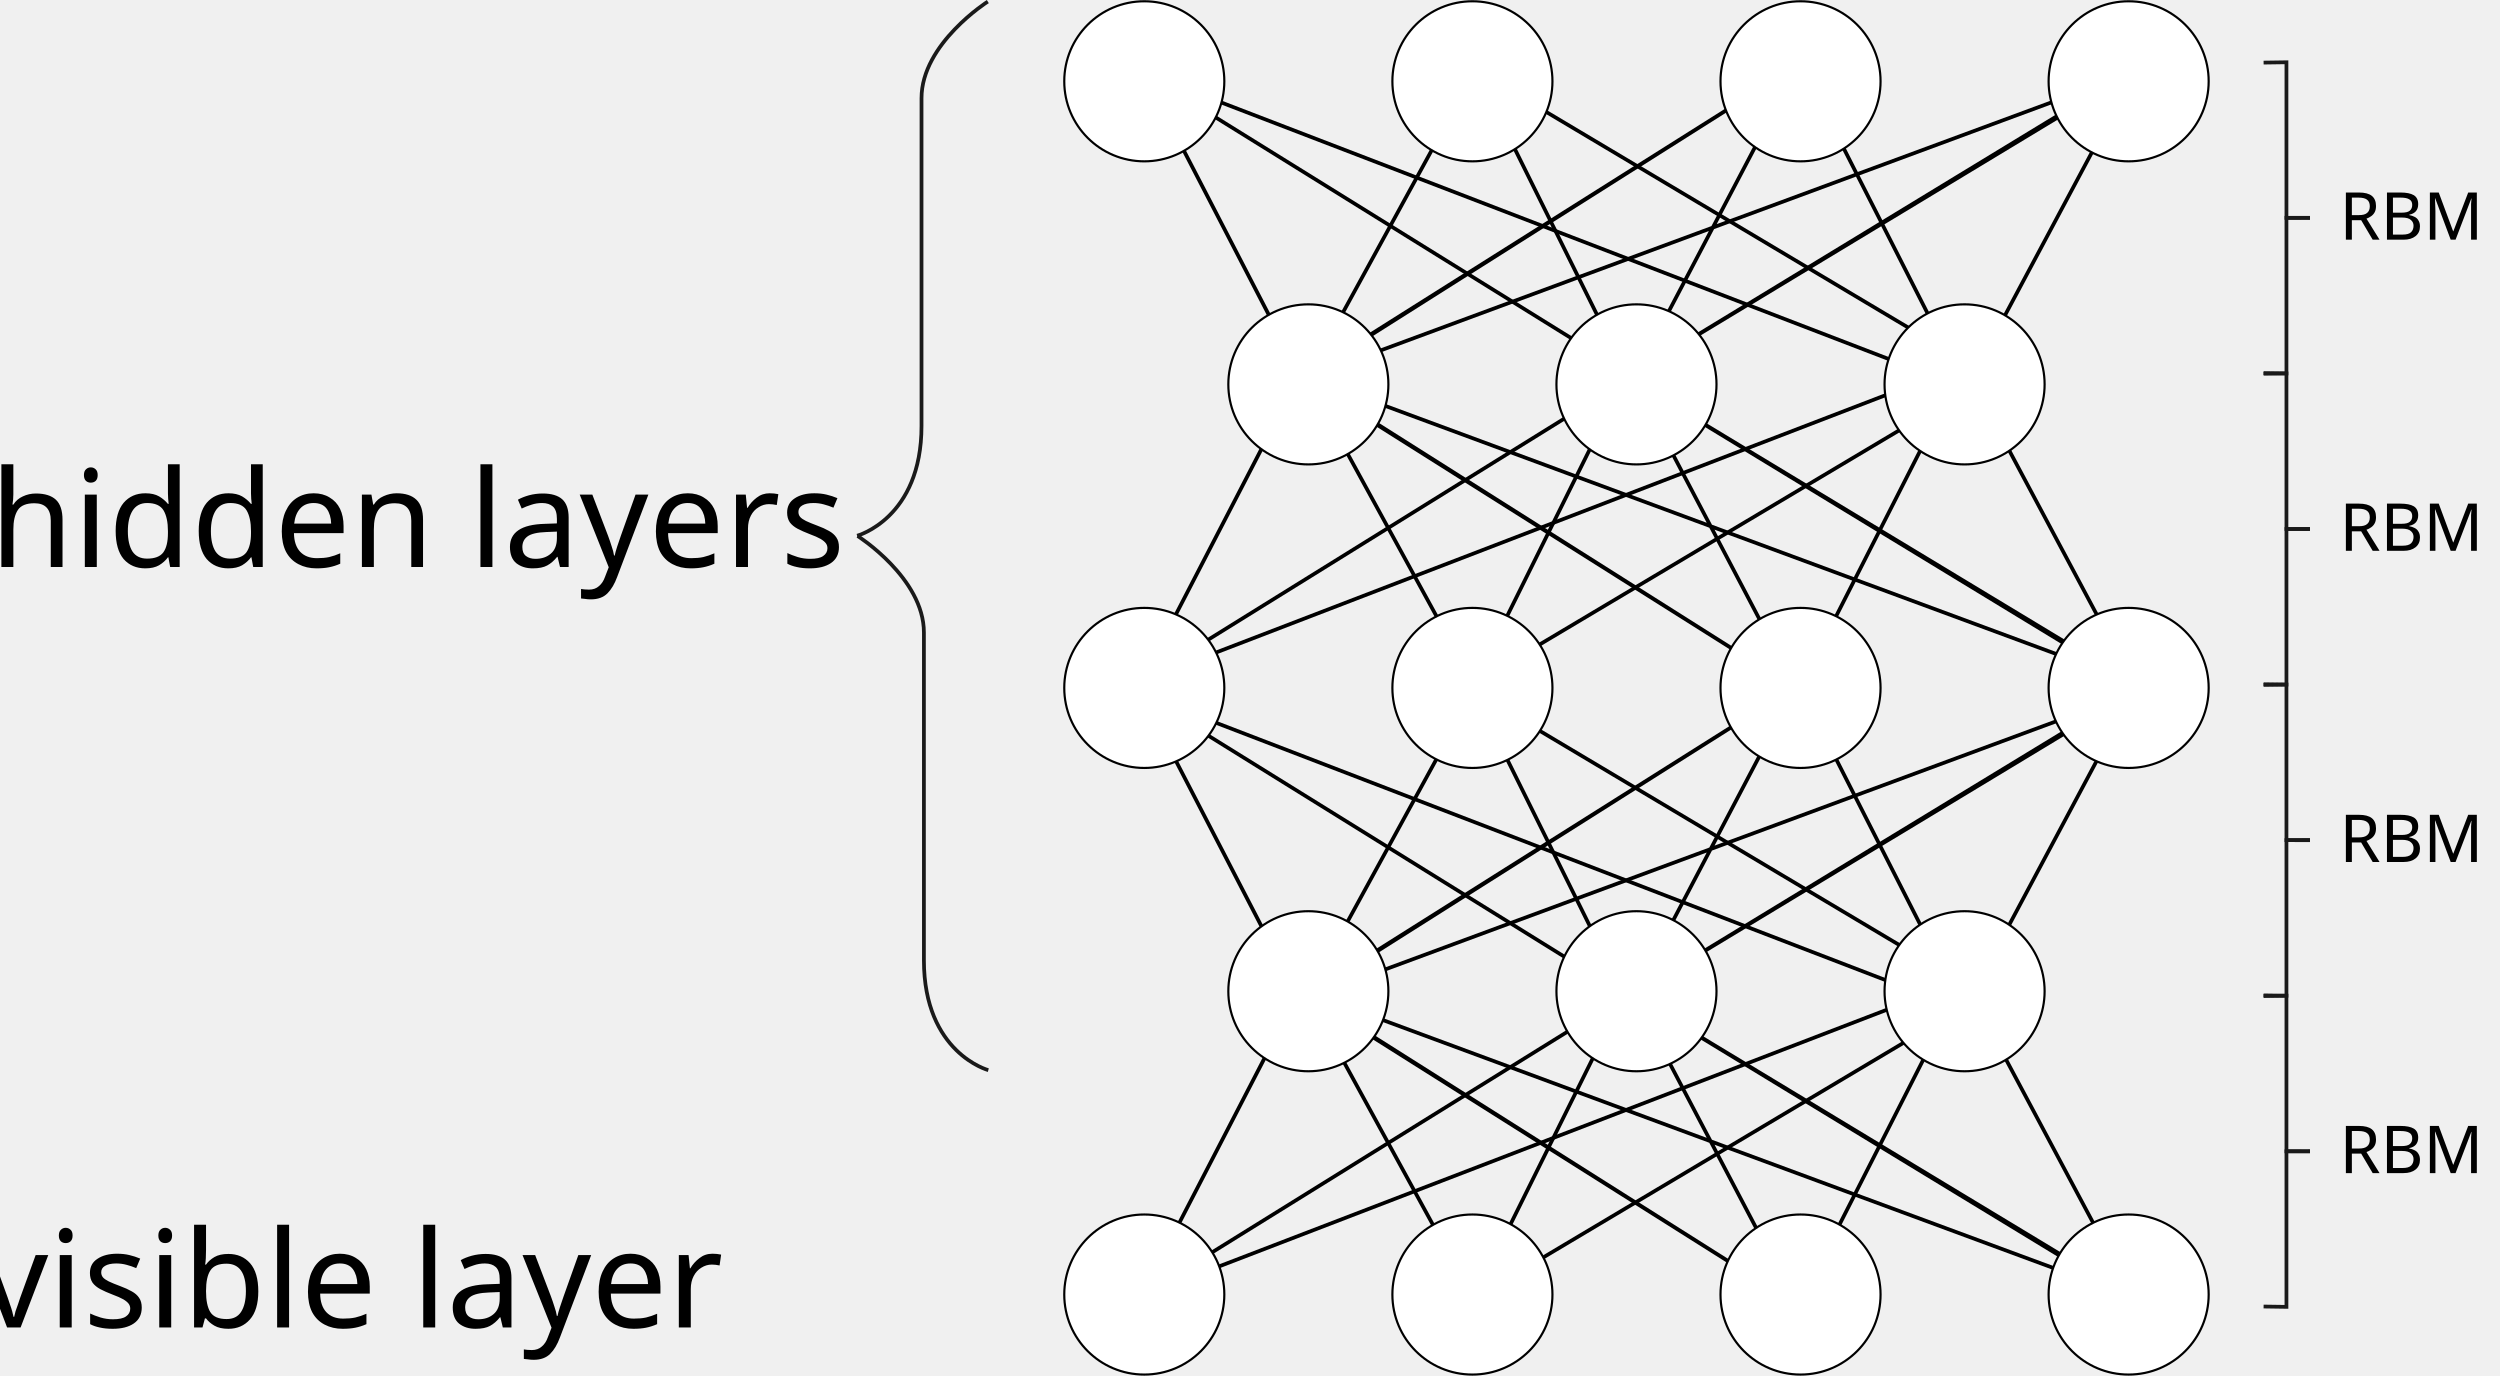
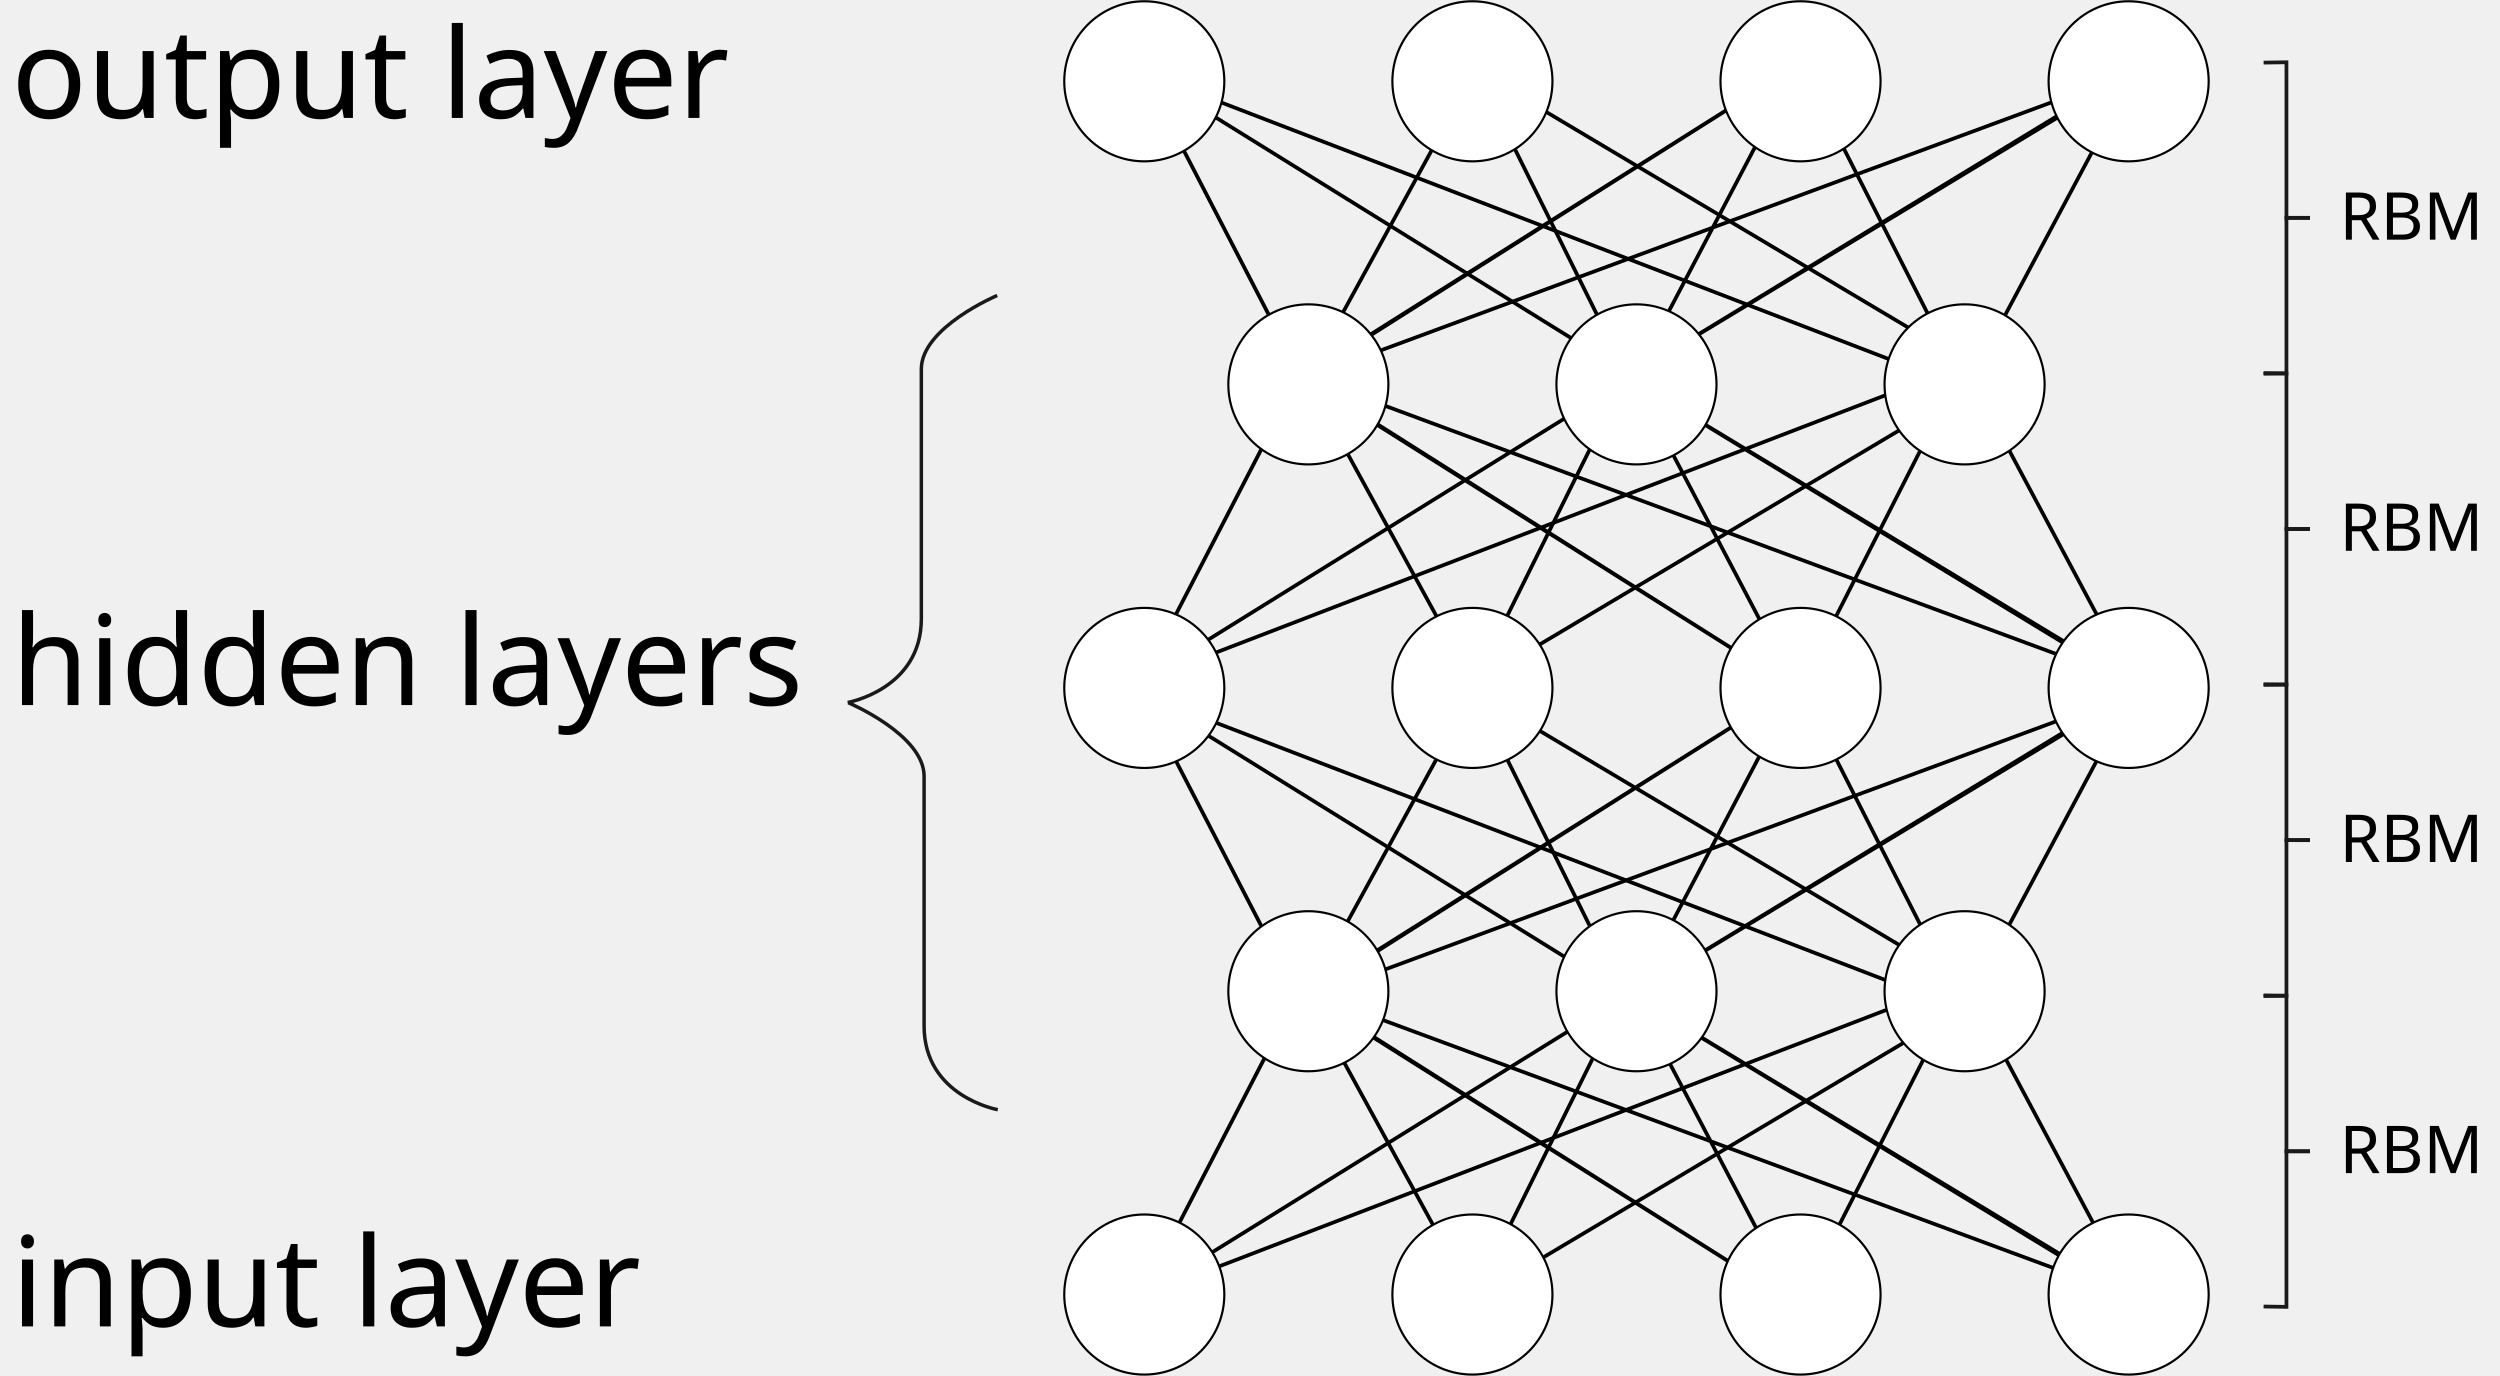
<svg xmlns="http://www.w3.org/2000/svg" width="176.373mm" height="97.052mm" viewBox="0 0 176.373 97.052" version="1.1" id="svg8">
  <defs id="defs2" />
  <g id="layer1" transform="translate(-20.21076,-80.25025)">
    <g transform="matrix(1,0,0,-1,0.1511887,257.072)" id="g3840-3-3">
      <path id="path1101-6-6" d="m 100.731,171.701 11.339,-21.923 12.095,22.112 10.961,-22.112 11.906,22.679 11.717,-23.057 12.095,22.679 -35.719,-21.734 35.341,21.356 -58.775,-21.734 34.963,22.112 -34.774,-21.923 z" style="fill:none;stroke:#000000;stroke-width:0.265px;stroke-linecap:butt;stroke-linejoin:miter;stroke-opacity:1" />
      <path id="path1103-7-0" d="m 100.731,171.701 34.396,-21.356 -34.396,21.356 v 0 L 158.75,149.4 Z" style="fill:none;stroke:#000000;stroke-width:0.265px;stroke-linecap:butt;stroke-linejoin:miter;stroke-opacity:1" />
      <path id="path3835-5-6" d="M 124.165,171.89 158.75,151.29" style="fill:none;stroke:#000000;stroke-width:0.265px;stroke-linecap:butt;stroke-linejoin:miter;stroke-opacity:1" />
    </g>
    <g transform="translate(-2.0066667e-6,-43.39165)" id="g3840-35">
      <path id="path1101-62" d="m 100.731,171.701 11.339,-21.923 12.095,22.112 10.961,-22.112 11.906,22.679 11.717,-23.057 12.095,22.679 -35.719,-21.734 35.341,21.356 -58.775,-21.734 34.963,22.112 -34.774,-21.923 z" style="fill:none;stroke:#000000;stroke-width:0.265px;stroke-linecap:butt;stroke-linejoin:miter;stroke-opacity:1" />
      <path id="path1103-9" d="m 100.731,171.701 34.396,-21.356 -34.396,21.356 v 0 L 158.75,149.4 Z" style="fill:none;stroke:#000000;stroke-width:0.265px;stroke-linecap:butt;stroke-linejoin:miter;stroke-opacity:1" />
      <path id="path3835-1" d="M 124.165,171.89 158.75,151.29" style="fill:none;stroke:#000000;stroke-width:0.265px;stroke-linecap:butt;stroke-linejoin:miter;stroke-opacity:1" />
    </g>
    <g transform="matrix(1,0,0,-1,-2.0033333e-6,300.9173)" id="g3840-3">
      <path id="path1101-6" d="m 100.731,171.701 11.339,-21.923 12.095,22.112 10.961,-22.112 11.906,22.679 11.717,-23.057 12.095,22.679 -35.719,-21.734 35.341,21.356 -58.775,-21.734 34.963,22.112 -34.774,-21.923 z" style="fill:none;stroke:#000000;stroke-width:0.265px;stroke-linecap:butt;stroke-linejoin:miter;stroke-opacity:1" />
      <path id="path1103-7" d="m 100.731,171.701 34.396,-21.356 -34.396,21.356 v 0 L 158.75,149.4 Z" style="fill:none;stroke:#000000;stroke-width:0.265px;stroke-linecap:butt;stroke-linejoin:miter;stroke-opacity:1" />
      <path id="path3835-5" d="M 124.165,171.89 158.75,151.29" style="fill:none;stroke:#000000;stroke-width:0.265px;stroke-linecap:butt;stroke-linejoin:miter;stroke-opacity:1" />
    </g>
    <g id="g3840">
      <path id="path1101" d="m 100.731,171.701 11.339,-21.923 12.095,22.112 10.961,-22.112 11.906,22.679 11.717,-23.057 12.095,22.679 -35.719,-21.734 35.341,21.356 -58.775,-21.734 34.963,22.112 -34.774,-21.923 z" style="fill:none;stroke:#000000;stroke-width:0.265px;stroke-linecap:butt;stroke-linejoin:miter;stroke-opacity:1" />
      <path id="path1103" d="m 100.731,171.701 34.396,-21.356 -34.396,21.356 v 0 L 158.75,149.4 Z" style="fill:none;stroke:#000000;stroke-width:0.265px;stroke-linecap:butt;stroke-linejoin:miter;stroke-opacity:1" />
      <path id="path3835" d="M 124.165,171.89 158.75,151.29" style="fill:none;stroke:#000000;stroke-width:0.265px;stroke-linecap:butt;stroke-linejoin:miter;stroke-opacity:1" />
    </g>
    <g id="g983" transform="translate(82.29965,2.267857)" style="fill:#ffffff">
      <circle r="5.646" cy="169.311" cx="18.64" id="path833" style="fill:#ffffff;stroke:#000000;stroke-width:0.153;stroke-miterlimit:4;stroke-dasharray:none" />
      <circle r="5.646" cy="169.311" cx="41.789" id="path833-3" style="fill:#ffffff;stroke:#000000;stroke-width:0.153;stroke-miterlimit:4;stroke-dasharray:none" />
      <circle r="5.646" cy="169.311" cx="64.937" id="path833-6" style="fill:#ffffff;stroke:#000000;stroke-width:0.153;stroke-miterlimit:4;stroke-dasharray:none" />
      <circle r="5.646" cy="169.311" cx="88.085" id="path833-7" style="fill:#ffffff;stroke:#000000;stroke-width:0.153;stroke-miterlimit:4;stroke-dasharray:none" />
    </g>
    <g id="g1075" transform="translate(87.54729,2.267857)" style="fill:#ffffff">
      <circle r="5.646" cy="147.913" cx="24.967" id="path833-2" style="fill:#ffffff;stroke:#000000;stroke-width:0.153;stroke-miterlimit:4;stroke-dasharray:none" />
      <circle r="5.646" cy="147.913" cx="48.115" id="path833-3-6" style="fill:#ffffff;stroke:#000000;stroke-width:0.153;stroke-miterlimit:4;stroke-dasharray:none" />
      <circle r="5.646" cy="147.913" cx="71.263" id="path833-6-1" style="fill:#ffffff;stroke:#000000;stroke-width:0.153;stroke-miterlimit:4;stroke-dasharray:none" />
    </g>
    <g transform="translate(82.29965,-40.52839)" id="g983-7">
      <circle r="5.646" cy="169.311" cx="18.64" id="path833-9" style="fill:#ffffff;stroke:#000000;stroke-width:0.153;stroke-miterlimit:4;stroke-dasharray:none" />
      <circle r="5.646" cy="169.311" cx="41.789" id="path833-3-2" style="fill:#ffffff;stroke:#000000;stroke-width:0.153;stroke-miterlimit:4;stroke-dasharray:none" />
      <circle r="5.646" cy="169.311" cx="64.937" id="path833-6-0" style="fill:#ffffff;stroke:#000000;stroke-width:0.153;stroke-miterlimit:4;stroke-dasharray:none" />
      <circle r="5.646" cy="169.311" cx="88.085" id="path833-7-2" style="fill:#ffffff;stroke:#000000;stroke-width:0.153;stroke-miterlimit:4;stroke-dasharray:none" />
    </g>
    <g id="g1075-5" transform="translate(87.54729,-40.54495)">
      <circle r="5.646" cy="147.913" cx="24.967" id="path833-2-0" style="fill:#ffffff;stroke:#000000;stroke-width:0.153;stroke-miterlimit:4;stroke-dasharray:none" />
      <circle r="5.646" cy="147.913" cx="48.115" id="path833-3-6-3" style="fill:#ffffff;stroke:#000000;stroke-width:0.153;stroke-miterlimit:4;stroke-dasharray:none" />
      <circle r="5.646" cy="147.913" cx="71.263" id="path833-6-1-6" style="fill:#ffffff;stroke:#000000;stroke-width:0.153;stroke-miterlimit:4;stroke-dasharray:none" />
    </g>
    <g transform="translate(82.29965,-83.32463)" id="g983-1">
      <circle r="5.646" cy="169.311" cx="18.64" id="path833-94" style="fill:#ffffff;stroke:#000000;stroke-width:0.153;stroke-miterlimit:4;stroke-dasharray:none" />
      <circle r="5.646" cy="169.311" cx="41.789" id="path833-3-7" style="fill:#ffffff;stroke:#000000;stroke-width:0.153;stroke-miterlimit:4;stroke-dasharray:none" />
      <circle r="5.646" cy="169.311" cx="64.937" id="path833-6-8" style="fill:#ffffff;stroke:#000000;stroke-width:0.153;stroke-miterlimit:4;stroke-dasharray:none" />
      <circle r="5.646" cy="169.311" cx="88.085" id="path833-7-4" style="fill:#ffffff;stroke:#000000;stroke-width:0.153;stroke-miterlimit:4;stroke-dasharray:none" />
    </g>
-     <text xml:space="preserve" style="font-style:normal;font-variant:normal;font-weight:normal;font-stretch:normal;font-size:9.525px;line-height:1.25;font-family:'CMU Classical Serif';-inkscape-font-specification:'CMU Classical Serif';letter-spacing:0px;word-spacing:0px;fill:#000000;fill-opacity:1;stroke:none;stroke-width:0.265" x="18.772" y="173.903" id="text1152">
-       <tspan id="tspan1150" x="18.772" y="173.903" style="font-style:normal;font-variant:normal;font-weight:normal;font-stretch:normal;font-size:9.525px;font-family:'CMU Classical Serif';-inkscape-font-specification:'CMU Classical Serif';stroke-width:0.265">visible layer</tspan>
-     </text>
-     <path style="fill:none;stroke:#1a1a1a;stroke-width:0.265px;stroke-linecap:butt;stroke-linejoin:miter;stroke-opacity:1" d="m 80.715,118.063 c 0,0 4.677,2.963 4.677,6.815 v 23.119 c 0,6.536 4.544,7.751 4.544,7.751" id="path1195" />
-     <path style="fill:none;stroke:#1a1a1a;stroke-width:0.265px;stroke-linecap:butt;stroke-linejoin:miter;stroke-opacity:1" d="m 89.9,80.362 c 0,0 -4.677,2.963 -4.677,6.815 v 23.119 c 0,6.536 -4.544,7.751 -4.544,7.751" id="path1195-0" />
-     <text xml:space="preserve" style="font-style:normal;font-variant:normal;font-weight:normal;font-stretch:normal;font-size:9.525px;line-height:1.25;font-family:'CMU Classical Serif';-inkscape-font-specification:'CMU Classical Serif';letter-spacing:0px;word-spacing:0px;fill:#000000;fill-opacity:1;stroke:none;stroke-width:0.265" x="19.496" y="120.254" id="text1152-8">
-       <tspan id="tspan1150-7" x="19.496" y="120.254" style="font-style:normal;font-variant:normal;font-weight:normal;font-stretch:normal;font-size:9.525px;font-family:'CMU Classical Serif';-inkscape-font-specification:'CMU Classical Serif';stroke-width:0.265">hidden layers</tspan>
-     </text>
+     <path style="fill:none;stroke:#1a1a1a;stroke-width:0.247px;stroke-linecap:butt;stroke-linejoin:miter;stroke-opacity:1" d="m 80.053,129.823 c 0,0 5.352,2.258 5.352,5.193 v 17.616 c 0,4.98 5.199,5.906 5.199,5.906" id="path1195" />
+     <path style="fill:none;stroke:#1a1a1a;stroke-width:0.247px;stroke-linecap:butt;stroke-linejoin:miter;stroke-opacity:1" d="m 90.562,101.096 c 0,0 -5.352,2.258 -5.352,5.193 v 17.616 c 0,4.98 -5.199,5.906 -5.199,5.906" id="path1195-0" />
    <g id="g1386" transform="translate(1.265596,-2.004522)" style="stroke-width:0.265;stroke-miterlimit:4;stroke-dasharray:none">
      <path style="fill:none;stroke:#1a1a1a;stroke-width:0.265;stroke-linecap:butt;stroke-linejoin:miter;stroke-miterlimit:4;stroke-dasharray:none;stroke-opacity:1" d="m 181.911,163.48 -1.659,-0.003 v 10.976 l -1.612,-0.024" id="path1361" />
      <path style="fill:none;stroke:#1a1a1a;stroke-width:0.265;stroke-linecap:butt;stroke-linejoin:miter;stroke-miterlimit:4;stroke-dasharray:none;stroke-opacity:1" d="m 181.911,163.474 -1.659,0.003 v -10.976 l -1.612,0.024" id="path1361-0" />
    </g>
    <g id="g1386-8" transform="translate(1.265616,-23.95563)" style="stroke-width:0.265;stroke-miterlimit:4;stroke-dasharray:none">
      <path style="fill:none;stroke:#1a1a1a;stroke-width:0.265;stroke-linecap:butt;stroke-linejoin:miter;stroke-miterlimit:4;stroke-dasharray:none;stroke-opacity:1" d="m 181.911,163.48 -1.659,-0.003 v 10.976 l -1.612,-0.024" id="path1361-3" />
      <path style="fill:none;stroke:#1a1a1a;stroke-width:0.265;stroke-linecap:butt;stroke-linejoin:miter;stroke-miterlimit:4;stroke-dasharray:none;stroke-opacity:1" d="m 181.911,163.474 -1.659,0.003 v -10.976 l -1.612,0.024" id="path1361-0-5" />
    </g>
    <g id="g1386-6" transform="translate(1.265636,-45.90674)" style="stroke-width:0.265;stroke-miterlimit:4;stroke-dasharray:none">
      <path style="fill:none;stroke:#1a1a1a;stroke-width:0.265;stroke-linecap:butt;stroke-linejoin:miter;stroke-miterlimit:4;stroke-dasharray:none;stroke-opacity:1" d="m 181.911,163.48 -1.659,-0.003 v 10.976 l -1.612,-0.024" id="path1361-5" />
      <path style="fill:none;stroke:#1a1a1a;stroke-width:0.265;stroke-linecap:butt;stroke-linejoin:miter;stroke-miterlimit:4;stroke-dasharray:none;stroke-opacity:1" d="m 181.911,163.474 -1.659,0.003 v -10.976 l -1.612,0.024" id="path1361-0-9" />
    </g>
    <g id="g1386-9" transform="translate(1.265656,-67.85785)" style="stroke-width:0.265;stroke-miterlimit:4;stroke-dasharray:none">
      <path style="fill:none;stroke:#1a1a1a;stroke-width:0.265;stroke-linecap:butt;stroke-linejoin:miter;stroke-miterlimit:4;stroke-dasharray:none;stroke-opacity:1" d="m 181.911,163.48 -1.659,-0.003 v 10.976 l -1.612,-0.024" id="path1361-07" />
      <path style="fill:none;stroke:#1a1a1a;stroke-width:0.265;stroke-linecap:butt;stroke-linejoin:miter;stroke-miterlimit:4;stroke-dasharray:none;stroke-opacity:1" d="m 181.911,163.474 -1.659,0.003 v -10.976 l -1.612,0.024" id="path1361-0-6" />
    </g>
    <text xml:space="preserve" style="font-style:normal;font-variant:normal;font-weight:normal;font-stretch:normal;font-size:4.658px;line-height:1.25;font-family:'CMU Classical Serif';-inkscape-font-specification:'CMU Classical Serif';letter-spacing:0px;word-spacing:0px;fill:#000000;fill-opacity:1;stroke:none;stroke-width:0.129" x="185.257" y="163.012" id="text1152-3">
      <tspan id="tspan1150-76" x="185.257" y="163.012" style="font-style:normal;font-variant:normal;font-weight:normal;font-stretch:normal;font-size:4.658px;font-family:'CMU Classical Serif';-inkscape-font-specification:'CMU Classical Serif';stroke-width:0.129">RBM</tspan>
    </text>
    <text xml:space="preserve" style="font-style:normal;font-variant:normal;font-weight:normal;font-stretch:normal;font-size:4.658px;line-height:1.25;font-family:'CMU Classical Serif';-inkscape-font-specification:'CMU Classical Serif';letter-spacing:0px;word-spacing:0px;fill:#000000;fill-opacity:1;stroke:none;stroke-width:0.129" x="185.257" y="141.061" id="text1152-3-1">
      <tspan id="tspan1150-76-5" x="185.257" y="141.061" style="font-style:normal;font-variant:normal;font-weight:normal;font-stretch:normal;font-size:4.658px;font-family:'CMU Classical Serif';-inkscape-font-specification:'CMU Classical Serif';stroke-width:0.129">RBM</tspan>
    </text>
    <text xml:space="preserve" style="font-style:normal;font-variant:normal;font-weight:normal;font-stretch:normal;font-size:4.658px;line-height:1.25;font-family:'CMU Classical Serif';-inkscape-font-specification:'CMU Classical Serif';letter-spacing:0px;word-spacing:0px;fill:#000000;fill-opacity:1;stroke:none;stroke-width:0.129" x="185.257" y="119.11" id="text1152-3-0">
      <tspan id="tspan1150-76-6" x="185.257" y="119.11" style="font-style:normal;font-variant:normal;font-weight:normal;font-stretch:normal;font-size:4.658px;font-family:'CMU Classical Serif';-inkscape-font-specification:'CMU Classical Serif';stroke-width:0.129">RBM</tspan>
    </text>
    <text xml:space="preserve" style="font-style:normal;font-variant:normal;font-weight:normal;font-stretch:normal;font-size:4.658px;line-height:1.25;font-family:'CMU Classical Serif';-inkscape-font-specification:'CMU Classical Serif';letter-spacing:0px;word-spacing:0px;fill:#000000;fill-opacity:1;stroke:none;stroke-width:0.129" x="185.257" y="97.159" id="text1152-3-5">
      <tspan id="tspan1150-76-0" x="185.257" y="97.159" style="font-style:normal;font-variant:normal;font-weight:normal;font-stretch:normal;font-size:4.658px;font-family:'CMU Classical Serif';-inkscape-font-specification:'CMU Classical Serif';stroke-width:0.129">RBM</tspan>
    </text>
+     <text id="text886" y="173.827" x="21.013" style="font-style:normal;font-variant:normal;font-weight:normal;font-stretch:normal;font-size:8.819px;line-height:1.25;font-family:'CMU Serif';-inkscape-font-specification:'CMU Serif';letter-spacing:0px;word-spacing:0px;fill:#000000;fill-opacity:1;stroke:none;stroke-width:0.265" xml:space="preserve">
+       <tspan style="font-style:normal;font-variant:normal;font-weight:normal;font-stretch:normal;font-family:'CMU Serif';-inkscape-font-specification:'CMU Serif';stroke-width:0.265" y="173.827" x="21.013" id="tspan884">input layer</tspan>
+     </text>
+     <text xml:space="preserve" style="font-style:normal;font-variant:normal;font-weight:normal;font-stretch:normal;font-size:8.819px;line-height:1.25;font-family:'CMU Serif';-inkscape-font-specification:'CMU Serif';letter-spacing:0px;word-spacing:0px;fill:#000000;fill-opacity:1;stroke:none;stroke-width:0.265" x="21.013" y="129.995" id="text890">
+       <tspan id="tspan888" x="21.013" y="129.995" style="font-style:normal;font-variant:normal;font-weight:normal;font-stretch:normal;font-family:'CMU Serif';-inkscape-font-specification:'CMU Serif';stroke-width:0.265">hidden layers</tspan>
+     </text>
+     <text id="text894" y="88.568" x="21.013" style="font-style:normal;font-variant:normal;font-weight:normal;font-stretch:normal;font-size:8.819px;line-height:1.25;font-family:'CMU Serif';-inkscape-font-specification:'CMU Serif';letter-spacing:0px;word-spacing:0px;fill:#000000;fill-opacity:1;stroke:none;stroke-width:0.265" xml:space="preserve">
+       <tspan style="font-style:normal;font-variant:normal;font-weight:normal;font-stretch:normal;font-family:'CMU Serif';-inkscape-font-specification:'CMU Serif';stroke-width:0.265" y="88.568" x="21.013" id="tspan892">output layer</tspan>
+     </text>
  </g>
</svg>
